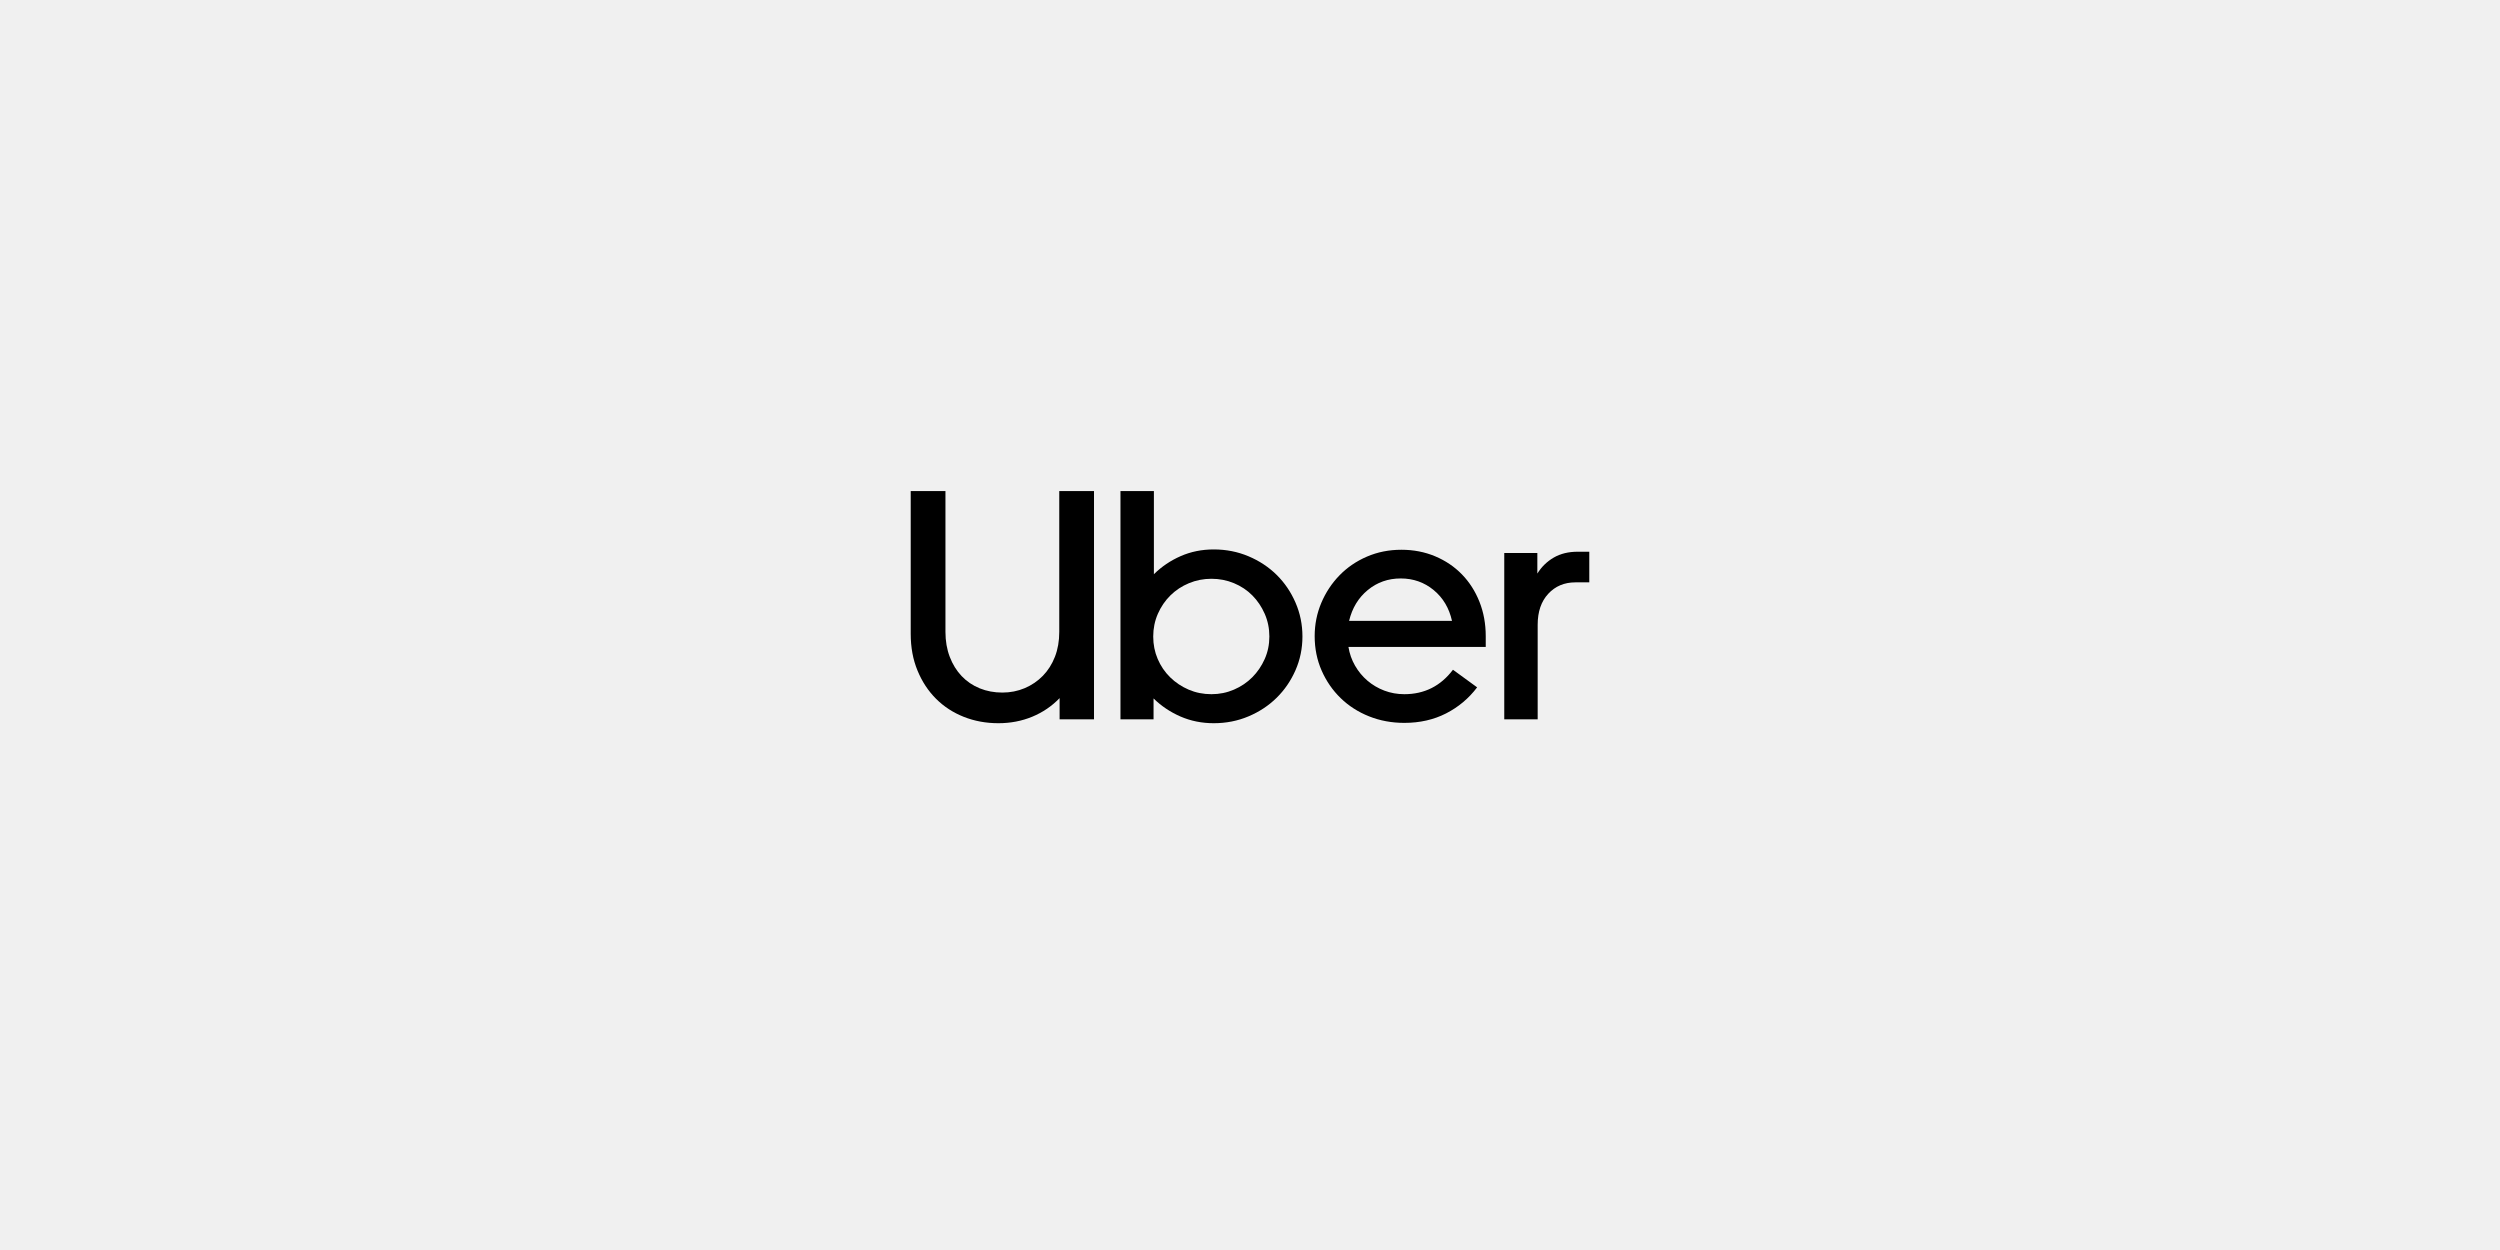
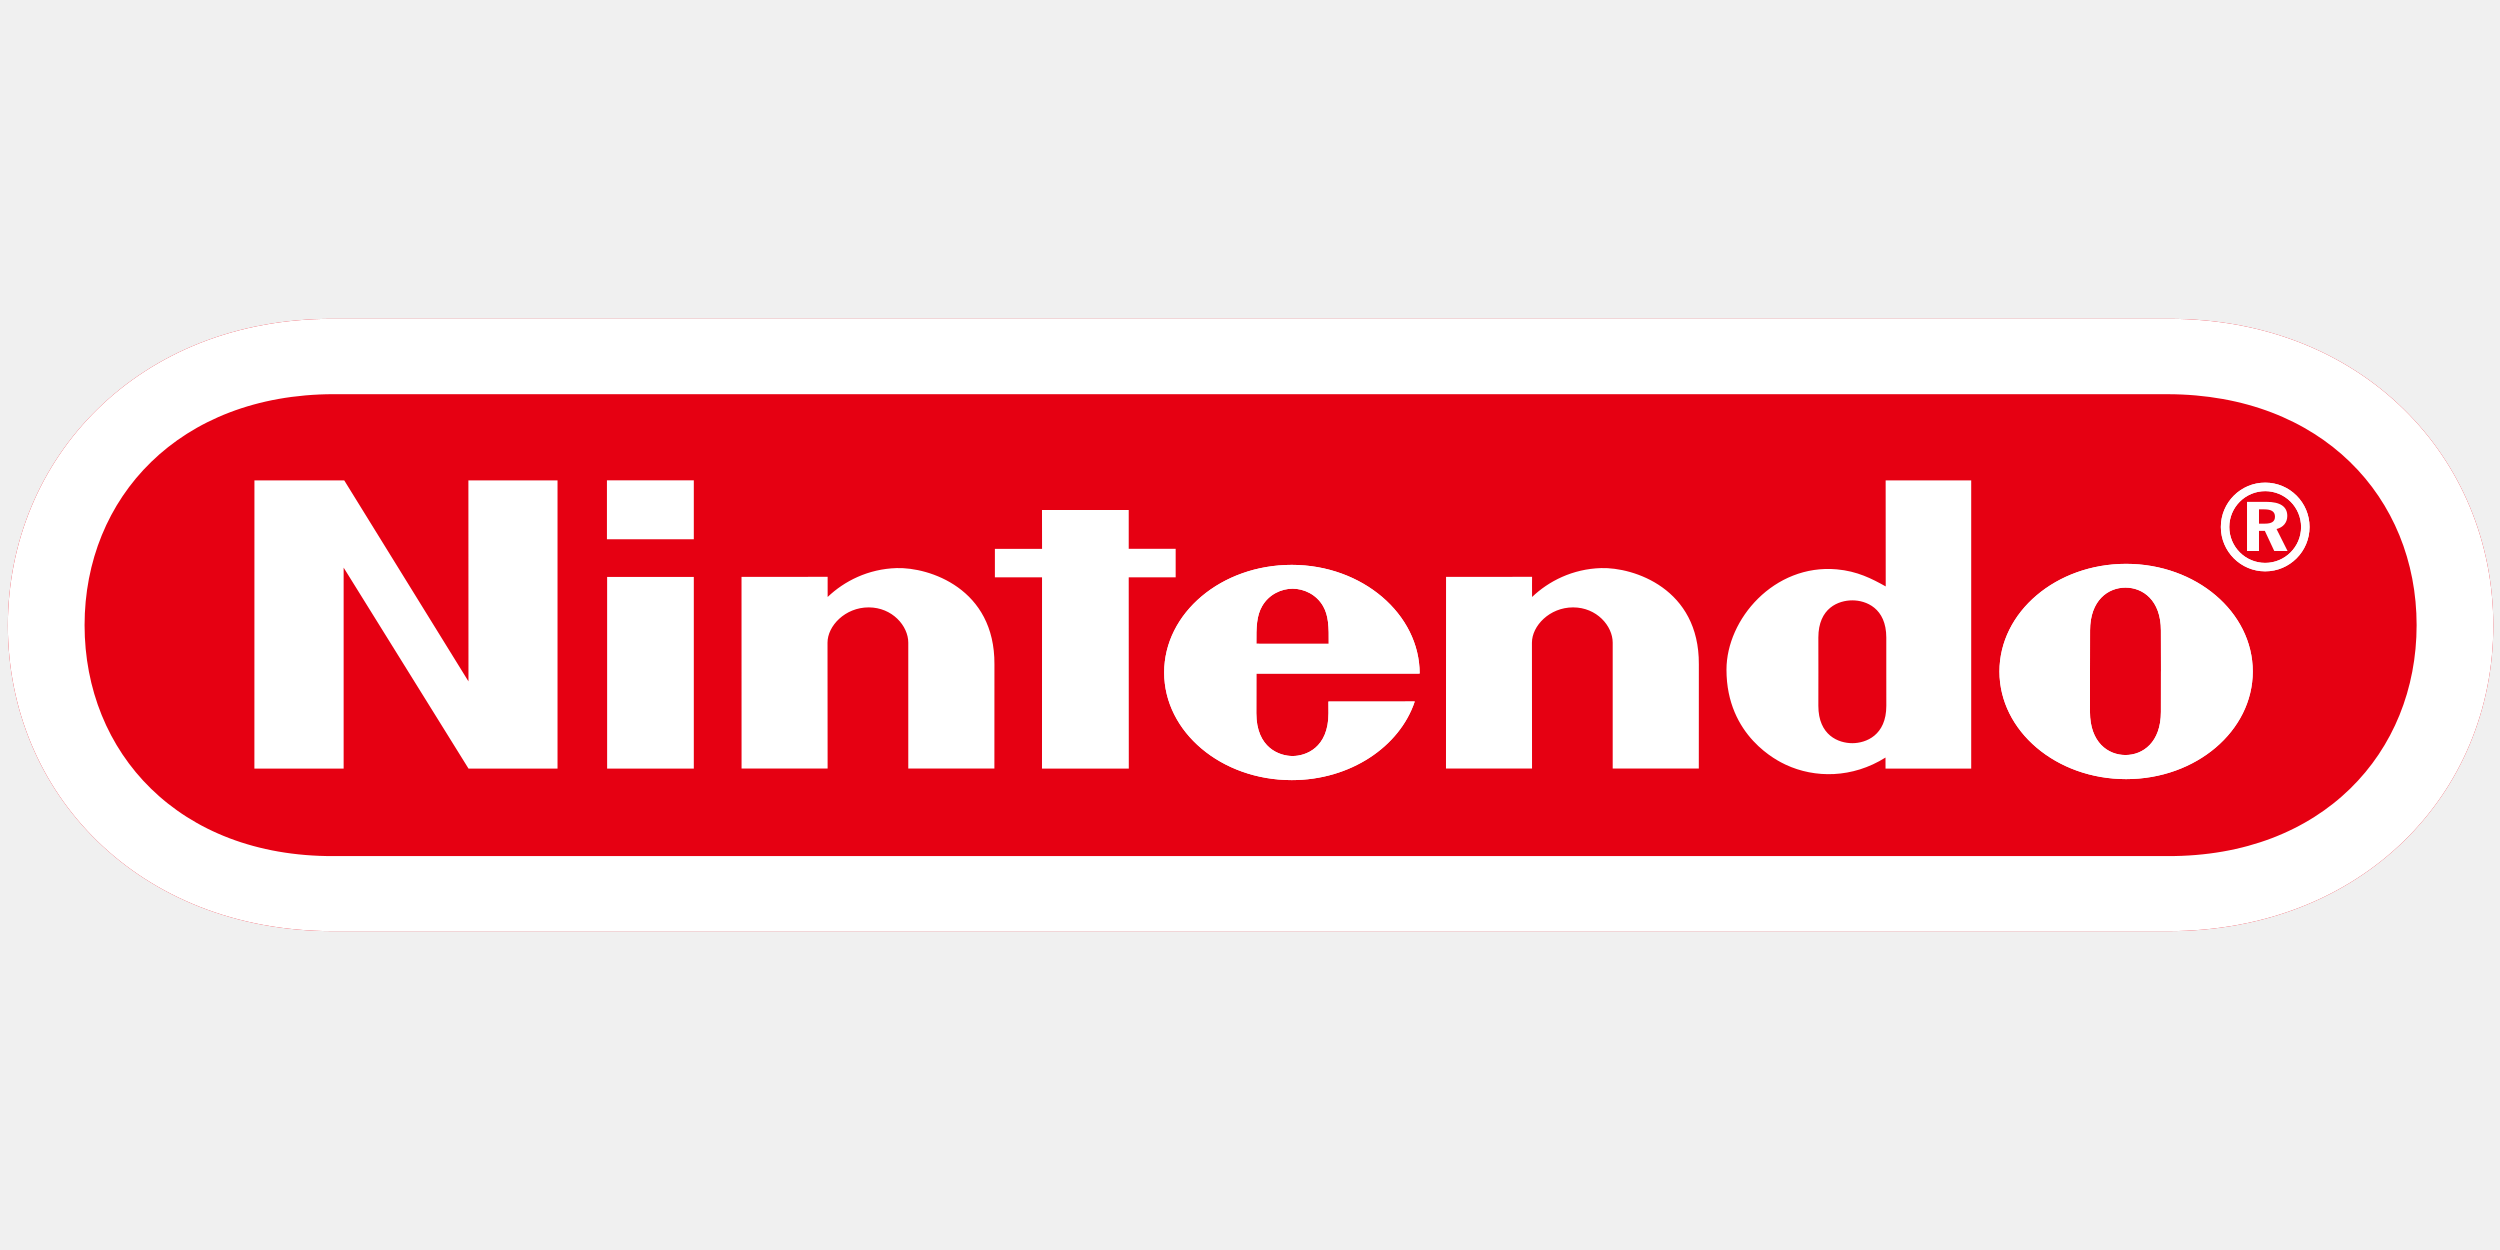
<svg xmlns="http://www.w3.org/2000/svg" width="176" height="88" viewBox="0 0 176 88" fill="none">
-   <path d="M66.863 46.243C67.065 46.771 67.344 47.223 67.701 47.597C68.058 47.972 68.482 48.259 68.971 48.458C69.46 48.657 69.991 48.757 70.566 48.757C71.125 48.757 71.649 48.653 72.139 48.447C72.628 48.24 73.054 47.949 73.42 47.575C73.784 47.2 74.068 46.752 74.269 46.232C74.471 45.712 74.572 45.13 74.572 44.487V34.571H77.018V50.639H74.596V49.147C74.052 49.713 73.412 50.149 72.674 50.455C71.936 50.761 71.14 50.914 70.287 50.914C69.417 50.914 68.606 50.765 67.852 50.467C67.099 50.168 66.448 49.744 65.896 49.193C65.345 48.642 64.91 47.98 64.592 47.207C64.273 46.435 64.114 45.574 64.114 44.625V34.571H66.56V44.487C66.56 45.13 66.661 45.715 66.863 46.243Z" fill="black" />
-   <path d="M81.234 34.571V40.425C81.777 39.889 82.406 39.464 83.12 39.151C83.835 38.837 84.611 38.68 85.45 38.68C86.319 38.68 87.135 38.841 87.895 39.162C88.656 39.483 89.316 39.92 89.875 40.47C90.434 41.021 90.877 41.672 91.203 42.422C91.529 43.171 91.692 43.967 91.692 44.809C91.692 45.65 91.529 46.442 91.203 47.184C90.877 47.926 90.434 48.573 89.875 49.124C89.316 49.675 88.656 50.111 87.895 50.432C87.135 50.754 86.319 50.914 85.45 50.914C84.611 50.914 83.831 50.757 83.109 50.444C82.387 50.13 81.754 49.705 81.21 49.17V50.639H78.881V34.571H81.234ZM81.502 46.392C81.711 46.882 82.002 47.311 82.375 47.678C82.748 48.045 83.183 48.336 83.679 48.55C84.176 48.764 84.712 48.871 85.287 48.871C85.846 48.871 86.373 48.764 86.871 48.55C87.367 48.336 87.798 48.045 88.163 47.678C88.528 47.311 88.819 46.882 89.037 46.392C89.254 45.903 89.363 45.375 89.363 44.809C89.363 44.242 89.254 43.711 89.037 43.213C88.819 42.716 88.528 42.284 88.163 41.916C87.798 41.549 87.368 41.262 86.871 41.056C86.373 40.849 85.845 40.746 85.287 40.746C84.728 40.746 84.2 40.849 83.703 41.056C83.206 41.262 82.771 41.549 82.398 41.916C82.025 42.284 81.731 42.716 81.513 43.213C81.296 43.711 81.187 44.242 81.187 44.809C81.187 45.375 81.292 45.903 81.502 46.392Z" fill="black" />
-   <path d="M93.019 42.444C93.33 41.71 93.757 41.063 94.3 40.505C94.844 39.946 95.488 39.506 96.234 39.185C96.979 38.864 97.786 38.703 98.656 38.703C99.51 38.703 100.302 38.856 101.032 39.162C101.761 39.468 102.391 39.893 102.919 40.436C103.447 40.979 103.858 41.622 104.153 42.364C104.448 43.106 104.596 43.913 104.596 44.786V45.543H94.93C95.007 46.018 95.162 46.458 95.395 46.863C95.628 47.269 95.919 47.62 96.268 47.919C96.618 48.217 97.014 48.451 97.456 48.619C97.899 48.787 98.369 48.871 98.866 48.871C100.279 48.871 101.42 48.298 102.289 47.15L103.99 48.389C103.4 49.17 102.67 49.782 101.8 50.226C100.931 50.669 99.952 50.891 98.866 50.891C97.981 50.891 97.154 50.738 96.385 50.432C95.617 50.126 94.949 49.698 94.382 49.147C93.815 48.596 93.369 47.949 93.043 47.207C92.717 46.465 92.553 45.658 92.553 44.786C92.553 43.959 92.709 43.179 93.019 42.444ZM96.292 41.538C95.632 42.081 95.194 42.804 94.976 43.707H102.22C102.018 42.804 101.587 42.081 100.927 41.538C100.267 40.995 99.495 40.723 98.61 40.723C97.724 40.723 96.952 40.995 96.292 41.538Z" fill="black" />
-   <path d="M108.997 41.802C108.501 42.337 108.252 43.064 108.252 43.982V50.639H105.9V38.932H108.229V40.379C108.524 39.904 108.908 39.529 109.382 39.254C109.856 38.978 110.418 38.841 111.071 38.841H111.886V40.998H110.908C110.131 40.998 109.495 41.266 108.997 41.802Z" fill="black" />
+   <g clip-path="url(#clip0_2063_28595)">
+     <path d="M23.439 65.553C9.721 65.548 0.554 55.826 0.554 44.038C0.554 32.251 9.742 22.417 23.419 22.447H152.664C166.341 22.417 175.529 32.251 175.529 44.039C175.529 55.826 166.362 65.548 152.643 65.553H23.439ZM159.547 35.33C160.534 35.33 161.025 35.664 161.025 36.326C161.025 36.782 160.741 37.126 160.269 37.244L161.043 38.789H160.107L159.444 37.372H159.033V38.789H158.19V35.33H159.547ZM159.47 33.977C157.746 33.977 156.347 35.376 156.347 37.1C156.347 38.824 157.746 40.223 159.47 40.223C161.194 40.223 162.593 38.824 162.593 37.1C162.593 35.376 161.194 33.977 159.47 33.977ZM161.996 37.102C161.996 38.496 160.864 39.628 159.47 39.628C158.076 39.628 156.944 38.496 156.944 37.102C156.944 35.709 158.076 34.577 159.47 34.577C160.14 34.577 160.782 34.843 161.256 35.316C161.729 35.79 161.996 36.432 161.996 37.102ZM159.033 36.865H159.444C159.926 36.865 160.158 36.719 160.158 36.375C160.158 36.015 159.909 35.859 159.403 35.859H159.033V36.865ZM88.45 45.321C88.441 44.138 88.466 43.348 88.855 42.674C89.331 41.843 90.207 41.447 91.001 41.443H90.999C91.794 41.447 92.67 41.843 93.146 42.674C93.534 43.351 93.551 44.14 93.541 45.323L88.45 45.321ZM93.521 49.39C93.521 49.39 93.525 49.45 93.525 50.208C93.525 52.675 91.901 53.224 90.999 53.224C90.098 53.224 88.446 52.675 88.446 50.208C88.446 49.469 88.45 47.422 88.45 47.422C88.45 47.422 99.945 47.426 99.945 47.419C99.945 43.234 95.905 39.767 90.941 39.767C85.978 39.767 81.956 43.16 81.956 47.345C81.956 51.529 85.978 54.92 90.941 54.92C95.059 54.92 98.537 52.571 99.599 49.385L93.521 49.39ZM112.721 39.993C115.002 39.928 119.631 41.422 119.599 46.764C119.594 47.712 119.596 54.107 119.596 54.107H113.534V45.244C113.534 44.068 112.409 42.76 110.746 42.76C109.084 42.76 107.848 44.068 107.848 45.244C107.848 45.82 107.855 54.106 107.855 54.106H101.797L101.802 40.613L107.858 40.608C107.858 40.608 107.85 41.694 107.858 42.028C109.024 40.915 110.706 40.051 112.721 39.993ZM63.13 39.993C65.412 39.928 70.04 41.422 70.008 46.764C70.003 47.712 70.005 54.107 70.005 54.107H63.943V45.244C63.943 44.068 62.818 42.76 61.154 42.76C59.493 42.76 58.257 44.068 58.257 45.244C58.257 45.82 58.264 54.106 58.264 54.106H52.206L52.203 40.613L58.266 40.608C58.266 40.608 58.259 41.694 58.266 42.028C59.432 40.915 61.113 40.051 63.13 39.993ZM132.75 33.819H138.773V54.111H132.741C132.741 54.111 132.739 53.456 132.739 53.331C130.404 54.797 127.768 54.794 125.717 53.837C125.166 53.581 121.544 51.843 121.544 47.148C121.544 43.585 124.904 39.695 129.302 40.081C130.75 40.209 131.779 40.737 132.755 41.285C132.75 38.162 132.75 33.819 132.75 33.819ZM132.795 47.296V44.884C132.795 42.797 131.354 42.265 130.406 42.265C129.435 42.265 128.012 42.797 128.012 44.884C128.012 45.576 128.015 47.289 128.015 47.289C128.015 47.289 128.012 48.971 128.012 49.689C128.012 51.774 129.435 52.32 130.404 52.32C131.354 52.32 132.797 51.774 132.797 49.689C132.797 48.823 132.795 47.296 132.795 47.296ZM152.13 47.257C152.13 47.257 152.127 49.297 152.127 50.114C152.127 52.267 150.856 53.154 149.634 53.154C148.409 53.154 147.134 52.267 147.134 50.114C147.134 49.297 147.136 47.206 147.136 47.206C147.136 47.206 147.141 45.21 147.141 44.392C147.141 42.249 148.419 41.368 149.634 41.368C150.852 41.368 152.127 42.249 152.127 44.392C152.127 45.209 152.125 46.722 152.132 47.264L152.13 47.257ZM149.678 39.695C144.752 39.695 140.76 43.088 140.76 47.273C140.76 51.458 144.754 54.85 149.678 54.85C154.604 54.85 158.596 51.458 158.596 47.273C158.596 43.088 154.604 39.695 149.678 39.695ZM42.728 37.962V33.814H48.844V37.962H42.728ZM42.742 54.111V40.616L48.844 40.618V54.111H42.742ZM73.356 54.111L73.359 40.644H70.04V38.641L73.361 38.638L73.356 35.906H79.462V38.636H82.767V40.643H79.462L79.467 54.111H73.356ZM17.909 54.111L17.912 33.819H24.234L32.98 47.97L32.975 33.819H39.25V54.111H32.985L24.192 39.961V54.111H17.909Z" fill="#E60012" />
+     <path d="M23.439 65.553C9.721 65.548 0.554 55.826 0.554 44.038C0.554 32.251 9.742 22.417 23.419 22.447H152.664C166.341 22.417 175.529 32.251 175.529 44.039C175.529 55.826 166.362 65.548 152.643 65.553H23.439ZM23.482 27.75C12.621 27.771 5.954 35.029 5.954 44.011C5.954 52.989 12.579 60.309 23.482 60.269H152.601C163.504 60.306 170.13 52.989 170.13 44.011C170.13 35.032 163.464 27.773 152.603 27.752L23.482 27.75ZM159.547 35.33C160.534 35.33 161.025 35.664 161.025 36.326C161.025 36.782 160.741 37.126 160.269 37.244L161.043 38.789H160.107L159.444 37.372H159.033V38.789H158.19V35.33H159.547ZM159.47 33.977C157.746 33.977 156.347 35.376 156.347 37.1C156.347 38.824 157.746 40.223 159.47 40.223C161.194 40.223 162.593 38.824 162.593 37.1C162.593 35.376 161.194 33.977 159.47 33.977ZM161.996 37.102C161.996 38.496 160.864 39.628 159.47 39.628C158.076 39.628 156.944 38.496 156.944 37.102C156.944 35.709 158.076 34.577 159.47 34.577C160.14 34.577 160.782 34.843 161.256 35.316C161.729 35.79 161.996 36.432 161.996 37.102ZM159.033 36.865H159.444C159.926 36.865 160.158 36.719 160.158 36.375C160.158 36.015 159.909 35.859 159.403 35.859H159.033V36.865ZM88.45 45.321C88.441 44.138 88.466 43.348 88.855 42.674C89.331 41.843 90.207 41.447 91.001 41.443H90.999C91.794 41.447 92.67 41.843 93.146 42.674C93.534 43.351 93.551 44.14 93.541 45.323L88.45 45.321ZM93.521 49.39C93.521 49.39 93.525 49.45 93.525 50.208C93.525 52.675 91.901 53.224 90.999 53.224C90.098 53.224 88.446 52.675 88.446 50.208C88.446 49.469 88.45 47.422 88.45 47.422C88.45 47.422 99.945 47.426 99.945 47.419C99.945 43.234 95.905 39.767 90.941 39.767C85.978 39.767 81.956 43.16 81.956 47.345C81.956 51.529 85.978 54.92 90.941 54.92C95.059 54.92 98.537 52.571 99.599 49.385L93.521 49.39ZM112.721 39.993C115.002 39.928 119.631 41.422 119.599 46.764C119.594 47.712 119.596 54.107 119.596 54.107H113.534V45.244C113.534 44.068 112.409 42.76 110.746 42.76C109.084 42.76 107.848 44.068 107.848 45.244C107.848 45.82 107.855 54.106 107.855 54.106H101.797L101.802 40.613L107.858 40.608C107.858 40.608 107.85 41.694 107.858 42.028C109.024 40.915 110.706 40.051 112.721 39.993ZM63.13 39.993C65.412 39.928 70.04 41.422 70.008 46.764C70.003 47.712 70.005 54.107 70.005 54.107H63.943V45.244C63.943 44.068 62.818 42.76 61.154 42.76C59.493 42.76 58.257 44.068 58.257 45.244C58.257 45.82 58.264 54.106 58.264 54.106H52.206L52.203 40.613L58.266 40.608C58.266 40.608 58.259 41.694 58.266 42.028C59.432 40.915 61.112 40.051 63.129 39.993L63.13 39.993ZM132.75 33.819H138.773V54.111H132.741C132.741 54.111 132.739 53.456 132.739 53.331C130.404 54.797 127.768 54.794 125.717 53.837C125.166 53.581 121.544 51.843 121.544 47.148C121.544 43.585 124.904 39.695 129.302 40.081C130.75 40.209 131.779 40.737 132.755 41.285C132.75 38.162 132.75 33.819 132.75 33.819ZM132.795 47.296V44.884C132.795 42.797 131.354 42.265 130.406 42.265C129.435 42.265 128.012 42.797 128.012 44.884C128.012 45.576 128.015 47.289 128.015 47.289C128.015 47.289 128.012 48.971 128.012 49.689C128.012 51.774 129.435 52.32 130.404 52.32C131.354 52.32 132.797 51.774 132.797 49.689C132.797 48.823 132.795 47.296 132.795 47.296ZM152.13 47.257C152.13 47.257 152.127 49.297 152.127 50.114C152.127 52.267 150.856 53.154 149.634 53.154C148.409 53.154 147.134 52.267 147.134 50.114C147.134 49.297 147.136 47.206 147.136 47.206C147.136 47.206 147.141 45.21 147.141 44.392C147.141 42.249 148.419 41.368 149.634 41.368C150.852 41.368 152.127 42.249 152.127 44.392C152.127 45.209 152.125 46.722 152.132 47.264L152.13 47.257ZM149.678 39.695C144.752 39.695 140.76 43.088 140.76 47.273C140.76 51.458 144.754 54.85 149.678 54.85C154.604 54.85 158.596 51.458 158.596 47.273C158.596 43.088 154.604 39.695 149.678 39.695ZM42.728 37.962V33.814H48.844V37.962H42.728ZM42.742 54.111V40.616L48.844 40.618V54.111H42.742ZM73.356 54.111L73.359 40.644H70.04V38.641L73.361 38.638L73.356 35.906H79.462V38.636H82.767V40.643H79.462L79.467 54.111H73.356ZM17.909 54.111L17.912 33.819H24.234L32.98 47.97L32.975 33.819H39.25V54.111H32.985L24.192 39.961V54.111H17.909Z" fill="white" />
+   </g>
+   <defs>
+     <clipPath id="clip0_2063_28595">
+       <rect width="176" height="88" fill="white" />
+     </clipPath>
+   </defs>
</svg>
